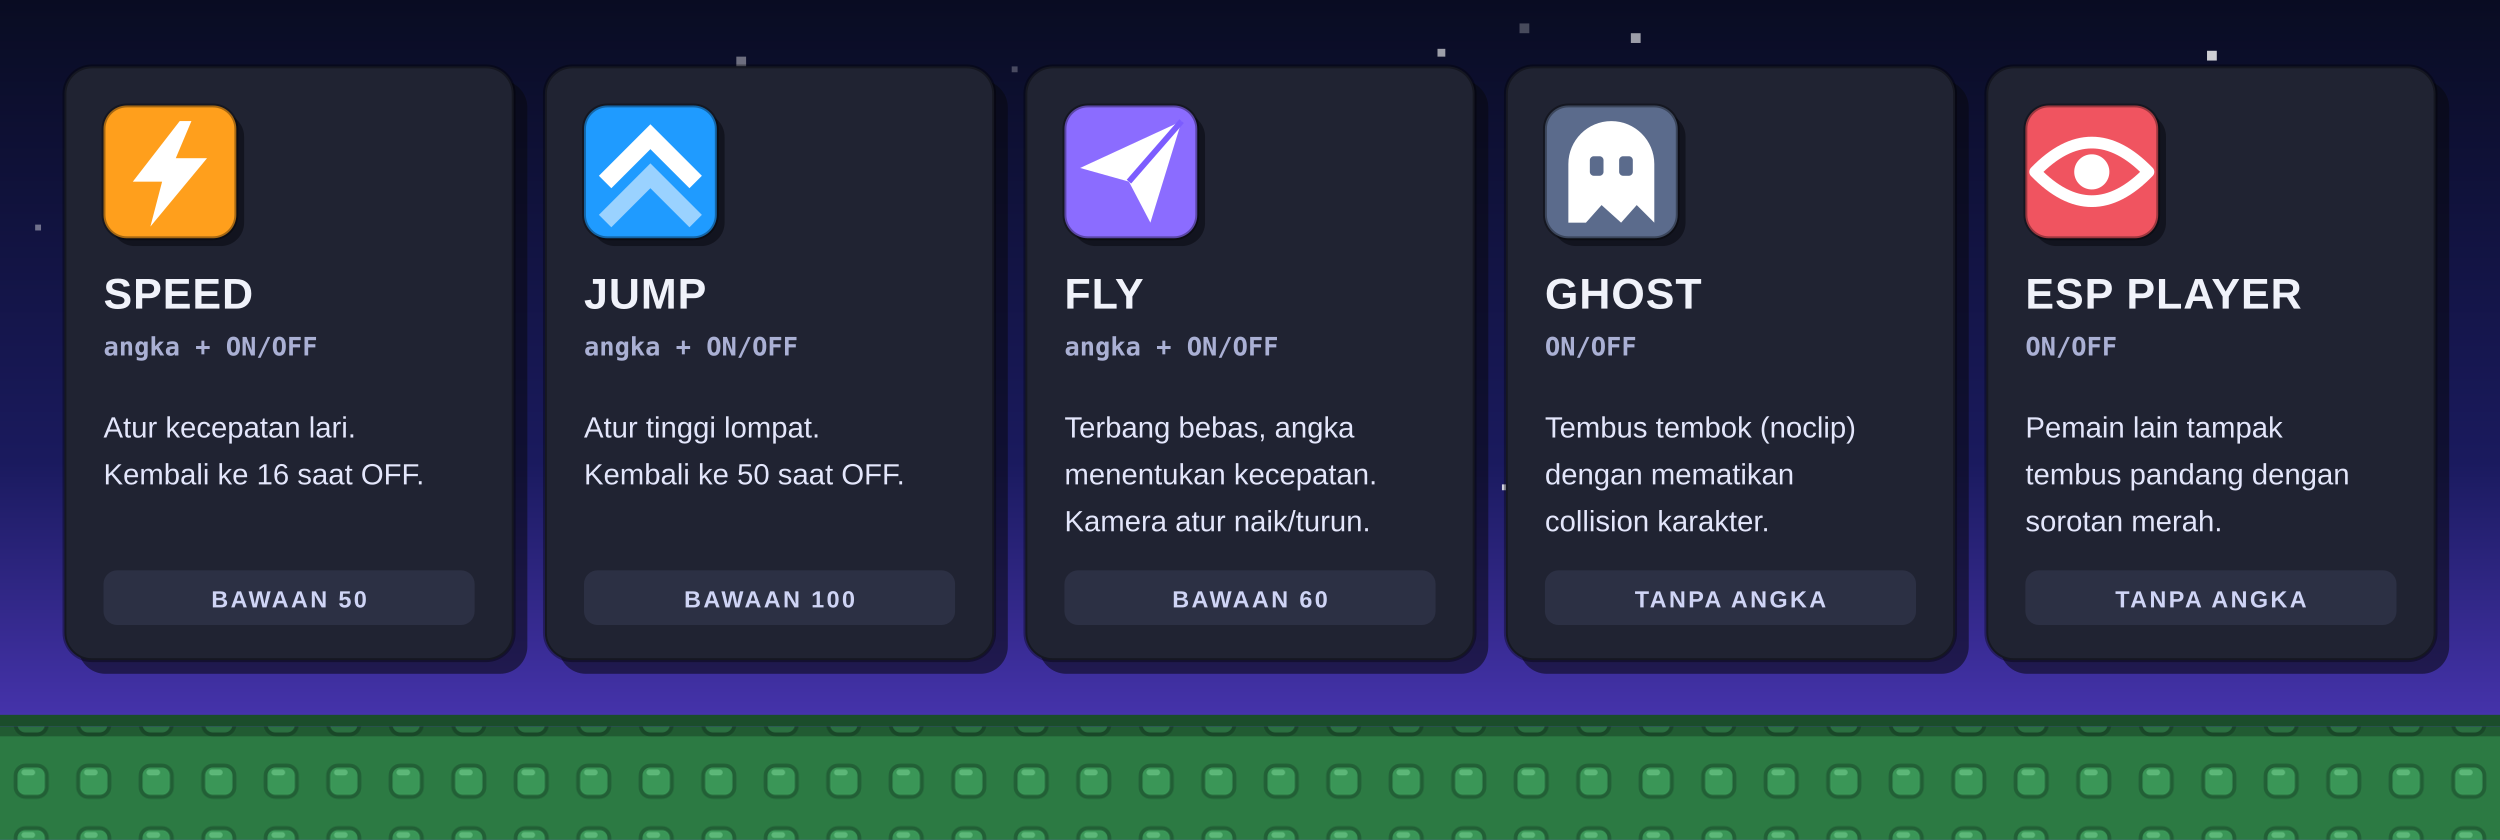
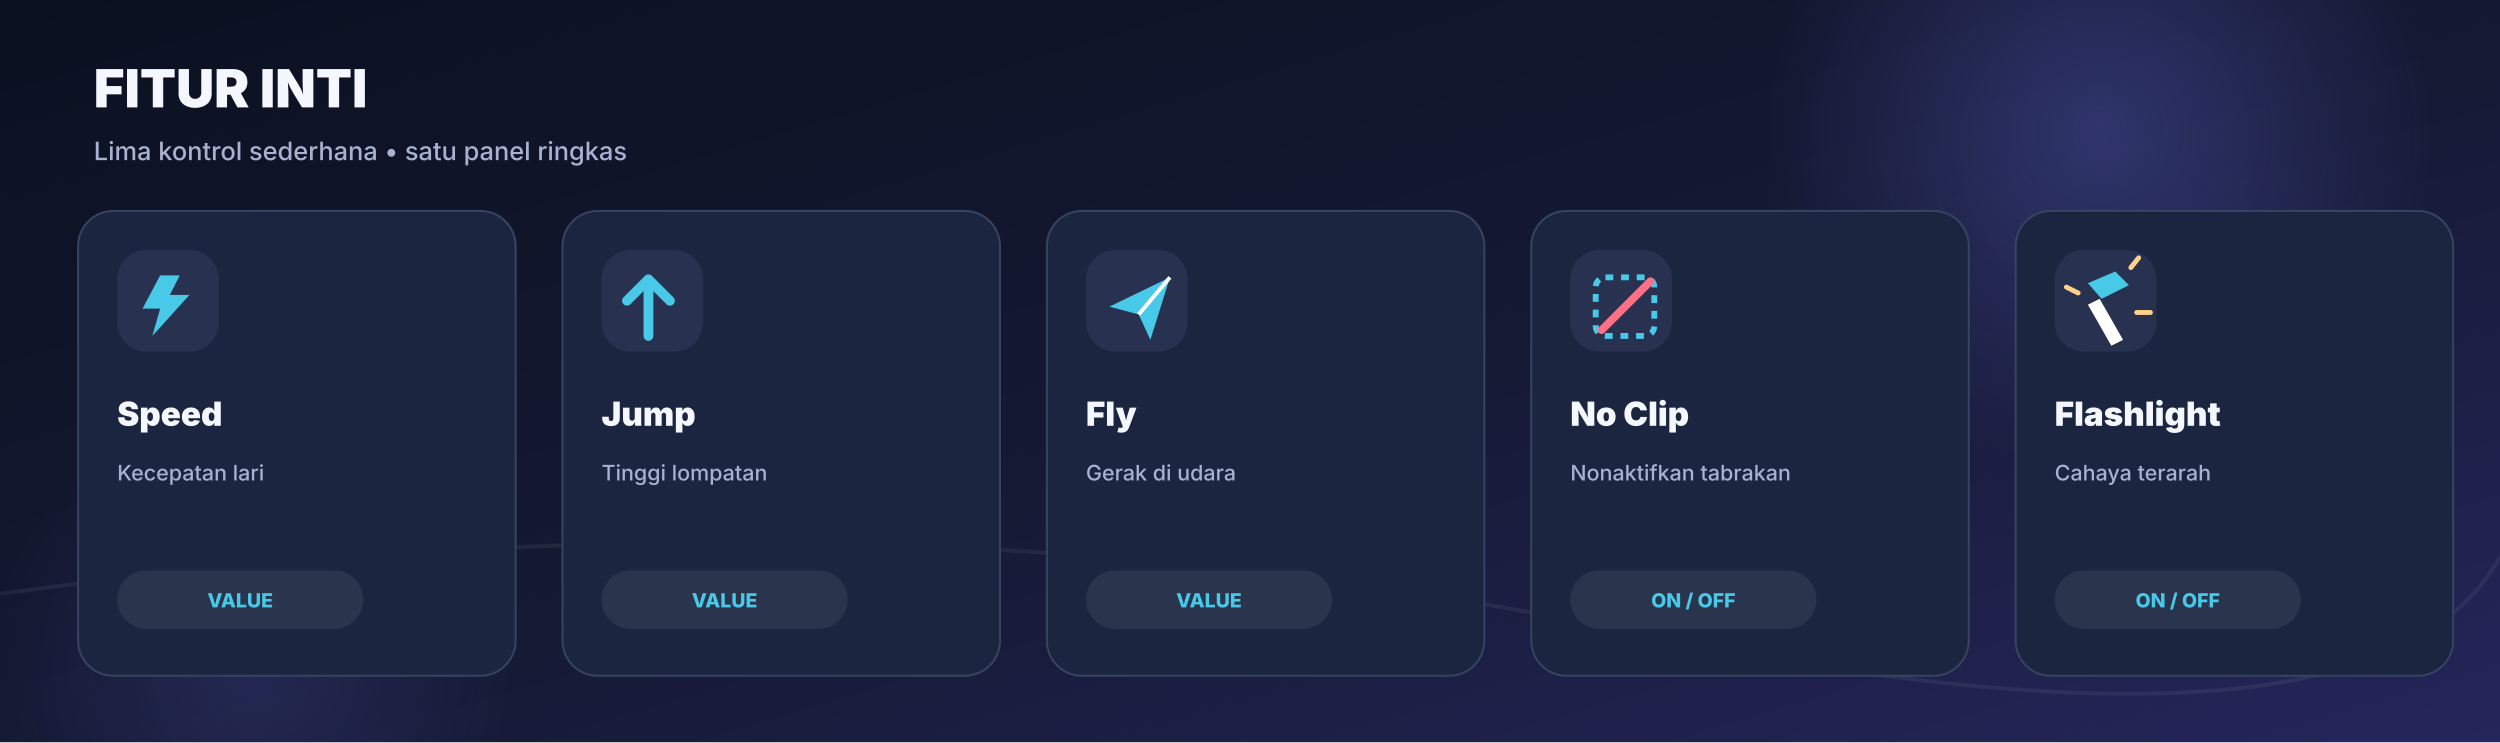
- <svg xmlns="http://www.w3.org/2000/svg" width="1280" height="430" viewBox="0 0 1280 430" role="img" aria-label="Lima fitur Livia Panel: Speed, Jump, Fly, Ghost, dan ESP Player">
+ <svg xmlns="http://www.w3.org/2000/svg" width="1280" height="380" viewBox="0 0 1280 380" role="img" aria-label="FITUR INTI">
  <defs>
-     <linearGradient id="sky" x1="0" y1="0" x2="0" y2="1">
-       <stop offset="0" stop-color="#090c22" />
-       <stop offset="0.55" stop-color="#1a1a5e" />
-       <stop offset="1" stop-color="#5a3fd0" />
+     <linearGradient id="bg" x1="0" y1="0" x2="1" y2="1">
+       <stop offset="0" stop-color="#0b1020" />
+       <stop offset=".55" stop-color="#151a35" />
+       <stop offset="1" stop-color="#25265b" />
    </linearGradient>
-     <pattern id="studs" width="32" height="32" patternUnits="userSpaceOnUse">
-       <rect width="32" height="32" fill="#2c7a43" />
-       <rect x="8" y="8" width="16" height="16" rx="5" fill="#3a9657" stroke="#226036" stroke-width="2" />
-       <rect x="11" y="10" width="7" height="3" rx="1.5" fill="#6bc486" opacity="0.7" />
-     </pattern>
+     <linearGradient id="accent" x1="0" y1="0" x2="1" y2="1">
+       <stop offset="0" stop-color="#777cff" />
+       <stop offset="1" stop-color="#48c9e8" />
+     </linearGradient>
+     <radialGradient id="glow">
+       <stop offset="0" stop-color="#777cff" stop-opacity=".28" />
+       <stop offset="1" stop-color="#777cff" stop-opacity="0" />
+     </radialGradient>
  </defs>
-   <rect x="0" y="0" width="1280" height="430" rx="0" fill="url(#sky)" />
-   <rect x="531" y="191" width="3" height="3" rx="0" fill="#ffffff" opacity="0.8" />
-   <rect x="518" y="34" width="3" height="3" rx="0" fill="#ffffff" opacity="0.25" />
-   <rect x="769" y="248" width="3" height="3" rx="0" fill="#ffffff" opacity="0.8" />
-   <rect x="1121" y="60" width="3" height="3" rx="0" fill="#ffffff" opacity="0.25" />
-   <rect x="451" y="216" width="4" height="4" rx="0" fill="#ffffff" opacity="0.4" />
-   <rect x="805" y="89" width="3" height="3" rx="0" fill="#ffffff" opacity="0.4" />
-   <rect x="919" y="72" width="3" height="3" rx="0" fill="#ffffff" opacity="0.25" />
-   <rect x="18" y="115" width="3" height="3" rx="0" fill="#ffffff" opacity="0.4" />
-   <rect x="348" y="156" width="4" height="4" rx="0" fill="#ffffff" opacity="0.4" />
-   <rect x="1112" y="112" width="3" height="3" rx="0" fill="#ffffff" opacity="0.4" />
-   <rect x="792" y="160" width="3" height="3" rx="0" fill="#ffffff" opacity="0.6" />
-   <rect x="857" y="92" width="3" height="3" rx="0" fill="#ffffff" opacity="0.6" />
-   <rect x="141" y="177" width="4" height="4" rx="0" fill="#ffffff" opacity="0.25" />
-   <rect x="1228" y="181" width="3" height="3" rx="0" fill="#ffffff" opacity="0.6" />
-   <rect x="735" y="164" width="5" height="5" rx="0" fill="#ffffff" opacity="0.6" />
-   <rect x="386" y="254" width="5" height="5" rx="0" fill="#ffffff" opacity="0.4" />
-   <rect x="124" y="139" width="3" height="3" rx="0" fill="#ffffff" opacity="0.6" />
-   <rect x="835" y="17" width="5" height="5" rx="0" fill="#ffffff" opacity="0.6" />
-   <rect x="778" y="12" width="5" height="5" rx="0" fill="#ffffff" opacity="0.25" />
-   <rect x="378" y="108" width="3" height="3" rx="0" fill="#ffffff" opacity="0.4" />
-   <rect x="954" y="184" width="4" height="4" rx="0" fill="#ffffff" opacity="0.6" />
-   <rect x="955" y="63" width="4" height="4" rx="0" fill="#ffffff" opacity="0.6" />
-   <rect x="83" y="229" width="3" height="3" rx="0" fill="#ffffff" opacity="0.4" />
-   <rect x="705" y="270" width="4" height="4" rx="0" fill="#ffffff" opacity="0.4" />
-   <rect x="704" y="149" width="3" height="3" rx="0" fill="#ffffff" opacity="0.6" />
-   <rect x="656" y="164" width="3" height="3" rx="0" fill="#ffffff" opacity="0.25" />
-   <rect x="312" y="166" width="5" height="5" rx="0" fill="#ffffff" opacity="0.4" />
-   <rect x="107" y="49" width="5" height="5" rx="0" fill="#ffffff" opacity="0.25" />
-   <rect x="494" y="184" width="4" height="4" rx="0" fill="#ffffff" opacity="0.8" />
-   <rect x="871" y="82" width="3" height="3" rx="0" fill="#ffffff" opacity="0.25" />
-   <rect x="1018" y="179" width="3" height="3" rx="0" fill="#ffffff" opacity="0.4" />
-   <rect x="1163" y="75" width="5" height="5" rx="0" fill="#ffffff" opacity="0.25" />
-   <rect x="353" y="230" width="4" height="4" rx="0" fill="#ffffff" opacity="0.4" />
-   <rect x="128" y="223" width="4" height="4" rx="0" fill="#ffffff" opacity="0.4" />
-   <rect x="936" y="94" width="5" height="5" rx="0" fill="#ffffff" opacity="0.8" />
-   <rect x="658" y="253" width="4" height="4" rx="0" fill="#ffffff" opacity="0.6" />
-   <rect x="970" y="214" width="3" height="3" rx="0" fill="#ffffff" opacity="0.25" />
-   <rect x="780" y="280" width="3" height="3" rx="0" fill="#ffffff" opacity="0.8" />
-   <rect x="701" y="100" width="3" height="3" rx="0" fill="#ffffff" opacity="0.8" />
-   <rect x="565" y="271" width="4" height="4" rx="0" fill="#ffffff" opacity="0.25" />
-   <rect x="736" y="25" width="4" height="4" rx="0" fill="#ffffff" opacity="0.6" />
-   <rect x="1153" y="151" width="5" height="5" rx="0" fill="#ffffff" opacity="0.6" />
-   <rect x="609" y="182" width="3" height="3" rx="0" fill="#ffffff" opacity="0.25" />
-   <rect x="979" y="136" width="4" height="4" rx="0" fill="#ffffff" opacity="0.6" />
-   <rect x="956" y="155" width="4" height="4" rx="0" fill="#ffffff" opacity="0.6" />
-   <rect x="568" y="184" width="5" height="5" rx="0" fill="#ffffff" opacity="0.6" />
-   <rect x="361" y="238" width="4" height="4" rx="0" fill="#ffffff" opacity="0.6" />
-   <rect x="1069" y="80" width="3" height="3" rx="0" fill="#ffffff" opacity="0.4" />
-   <rect x="749" y="252" width="4" height="4" rx="0" fill="#ffffff" opacity="0.25" />
-   <rect x="861" y="95" width="5" height="5" rx="0" fill="#ffffff" opacity="0.6" />
-   <rect x="1140" y="146" width="3" height="3" rx="0" fill="#ffffff" opacity="0.4" />
-   <rect x="335" y="233" width="3" height="3" rx="0" fill="#ffffff" opacity="0.4" />
-   <rect x="377" y="29" width="5" height="5" rx="0" fill="#ffffff" opacity="0.4" />
-   <rect x="347" y="35" width="3" height="3" rx="0" fill="#ffffff" opacity="0.25" />
-   <rect x="657" y="100" width="5" height="5" rx="0" fill="#ffffff" opacity="0.4" />
-   <rect x="1130" y="26" width="5" height="5" rx="0" fill="#ffffff" opacity="0.8" />
-   <rect x="727" y="202" width="3" height="3" rx="0" fill="#ffffff" opacity="0.4" />
-   <rect x="495" y="199" width="3" height="3" rx="0" fill="#ffffff" opacity="0.6" />
-   <rect x="0" y="366" width="1280" height="6" rx="0" fill="#1b4d2b" />
-   <rect x="0" y="372" width="1280" height="58" rx="0" fill="url(#studs)" />
-   <rect x="0" y="372" width="1280" height="5" rx="0" fill="#000" opacity="0.25" />
-   <rect x="40.0" y="41" width="230" height="304" rx="14" fill="#07080f" opacity="0.55" />
-   <rect x="33.0" y="34" width="230" height="304" rx="14" fill="#202332" stroke="#000" stroke-width="2" stroke-opacity="0.35" />
-   <rect x="57.0" y="58" width="68" height="68" rx="12" fill="#07080f" opacity="0.55" />
-   <rect x="53.0" y="54" width="68" height="68" rx="12" fill="#ff9f1c" stroke="#000" stroke-width="2" stroke-opacity="0.35" />
-   <g transform="translate(55.0,56)" fill="#fff">
-     <path d="M37 6 L13 37 H28 L22 60 L51 25 H35 L43 6 Z" />
-   </g>
-   <text x="53.0" y="158" font-family="'Segoe UI','Helvetica Neue',Arial,sans-serif" font-size="22" font-weight="900" fill="#f0f2fa" text-anchor="start" letter-spacing="0.5">SPEED</text>
-   <text x="53.0" y="182" font-family="Consolas,'SFMono-Regular',Menlo,'DejaVu Sans Mono',monospace" font-size="13" font-weight="600" fill="#aab0d4" text-anchor="start">angka + ON/OFF</text>
-   <text x="53.0" y="224" font-family="'Segoe UI','Helvetica Neue',Arial,sans-serif" font-size="15" font-weight="500" fill="#e3e6fb" text-anchor="start">Atur kecepatan lari.</text>
-   <text x="53.0" y="248" font-family="'Segoe UI','Helvetica Neue',Arial,sans-serif" font-size="15" font-weight="500" fill="#e3e6fb" text-anchor="start">Kembali ke 16 saat OFF.</text>
-   <rect x="53.0" y="292" width="190" height="28" rx="7" fill="#2c3044" />
-   <text x="148.0" y="311" font-family="'Segoe UI','Helvetica Neue',Arial,sans-serif" font-size="12" font-weight="800" fill="#cfd4f5" text-anchor="middle" letter-spacing="1.2">BAWAAN 50</text>
-   <rect x="286.0" y="41" width="230" height="304" rx="14" fill="#07080f" opacity="0.55" />
-   <rect x="279.0" y="34" width="230" height="304" rx="14" fill="#202332" stroke="#000" stroke-width="2" stroke-opacity="0.35" />
-   <rect x="303.0" y="58" width="68" height="68" rx="12" fill="#07080f" opacity="0.55" />
-   <rect x="299.0" y="54" width="68" height="68" rx="12" fill="#1f9bff" stroke="#000" stroke-width="2" stroke-opacity="0.35" />
-   <g transform="translate(301.0,56)" fill="#fff">
-     <path d="M12 34 L32 14 L52 34" fill="none" stroke="#fff" stroke-width="9" stroke-linecap="square" />
-     <path d="M12 54 L32 34 L52 54" fill="none" stroke="#fff" stroke-width="9" stroke-linecap="square" opacity="0.55" />
-   </g>
-   <text x="299.0" y="158" font-family="'Segoe UI','Helvetica Neue',Arial,sans-serif" font-size="22" font-weight="900" fill="#f0f2fa" text-anchor="start" letter-spacing="0.5">JUMP</text>
-   <text x="299.0" y="182" font-family="Consolas,'SFMono-Regular',Menlo,'DejaVu Sans Mono',monospace" font-size="13" font-weight="600" fill="#aab0d4" text-anchor="start">angka + ON/OFF</text>
-   <text x="299.0" y="224" font-family="'Segoe UI','Helvetica Neue',Arial,sans-serif" font-size="15" font-weight="500" fill="#e3e6fb" text-anchor="start">Atur tinggi lompat.</text>
-   <text x="299.0" y="248" font-family="'Segoe UI','Helvetica Neue',Arial,sans-serif" font-size="15" font-weight="500" fill="#e3e6fb" text-anchor="start">Kembali ke 50 saat OFF.</text>
-   <rect x="299.0" y="292" width="190" height="28" rx="7" fill="#2c3044" />
-   <text x="394.0" y="311" font-family="'Segoe UI','Helvetica Neue',Arial,sans-serif" font-size="12" font-weight="800" fill="#cfd4f5" text-anchor="middle" letter-spacing="1.2">BAWAAN 100</text>
-   <rect x="532.0" y="41" width="230" height="304" rx="14" fill="#07080f" opacity="0.55" />
-   <rect x="525.0" y="34" width="230" height="304" rx="14" fill="#202332" stroke="#000" stroke-width="2" stroke-opacity="0.35" />
-   <rect x="549.0" y="58" width="68" height="68" rx="12" fill="#07080f" opacity="0.55" />
-   <rect x="545.0" y="54" width="68" height="68" rx="12" fill="#8b6cff" stroke="#000" stroke-width="2" stroke-opacity="0.35" />
-   <g transform="translate(547.0,56)" fill="#fff">
-     <path d="M6 30 L58 6 L42 58 L31 37 Z" />
-     <path d="M31 37 L58 6" stroke="#7c5cff" stroke-width="3" fill="none" />
-   </g>
-   <text x="545.0" y="158" font-family="'Segoe UI','Helvetica Neue',Arial,sans-serif" font-size="22" font-weight="900" fill="#f0f2fa" text-anchor="start" letter-spacing="0.5">FLY</text>
-   <text x="545.0" y="182" font-family="Consolas,'SFMono-Regular',Menlo,'DejaVu Sans Mono',monospace" font-size="13" font-weight="600" fill="#aab0d4" text-anchor="start">angka + ON/OFF</text>
-   <text x="545.0" y="224" font-family="'Segoe UI','Helvetica Neue',Arial,sans-serif" font-size="15" font-weight="500" fill="#e3e6fb" text-anchor="start">Terbang bebas, angka</text>
-   <text x="545.0" y="248" font-family="'Segoe UI','Helvetica Neue',Arial,sans-serif" font-size="15" font-weight="500" fill="#e3e6fb" text-anchor="start">menentukan kecepatan.</text>
-   <text x="545.0" y="272" font-family="'Segoe UI','Helvetica Neue',Arial,sans-serif" font-size="15" font-weight="500" fill="#e3e6fb" text-anchor="start">Kamera atur naik/turun.</text>
-   <rect x="545.0" y="292" width="190" height="28" rx="7" fill="#2c3044" />
-   <text x="640.0" y="311" font-family="'Segoe UI','Helvetica Neue',Arial,sans-serif" font-size="12" font-weight="800" fill="#cfd4f5" text-anchor="middle" letter-spacing="1.2">BAWAAN 60</text>
-   <rect x="778.0" y="41" width="230" height="304" rx="14" fill="#07080f" opacity="0.55" />
-   <rect x="771.0" y="34" width="230" height="304" rx="14" fill="#202332" stroke="#000" stroke-width="2" stroke-opacity="0.35" />
-   <rect x="795.0" y="58" width="68" height="68" rx="12" fill="#07080f" opacity="0.55" />
-   <rect x="791.0" y="54" width="68" height="68" rx="12" fill="#5b6b8c" stroke="#000" stroke-width="2" stroke-opacity="0.35" />
-   <g transform="translate(793.0,56)" fill="#fff">
-     <path d="M10 58 V28 A22 22 0 0 1 54 28 V58 L45 49 L37 58 L27 49 L19 58 Z" />
-     <rect x="21" y="24" width="7" height="10" rx="2" fill="#5b6b8c" />
-     <rect x="36" y="24" width="7" height="10" rx="2" fill="#5b6b8c" />
-   </g>
-   <text x="791.0" y="158" font-family="'Segoe UI','Helvetica Neue',Arial,sans-serif" font-size="22" font-weight="900" fill="#f0f2fa" text-anchor="start" letter-spacing="0.5">GHOST</text>
-   <text x="791.0" y="182" font-family="Consolas,'SFMono-Regular',Menlo,'DejaVu Sans Mono',monospace" font-size="13" font-weight="600" fill="#aab0d4" text-anchor="start">ON/OFF</text>
-   <text x="791.0" y="224" font-family="'Segoe UI','Helvetica Neue',Arial,sans-serif" font-size="15" font-weight="500" fill="#e3e6fb" text-anchor="start">Tembus tembok (noclip)</text>
-   <text x="791.0" y="248" font-family="'Segoe UI','Helvetica Neue',Arial,sans-serif" font-size="15" font-weight="500" fill="#e3e6fb" text-anchor="start">dengan mematikan</text>
-   <text x="791.0" y="272" font-family="'Segoe UI','Helvetica Neue',Arial,sans-serif" font-size="15" font-weight="500" fill="#e3e6fb" text-anchor="start">collision karakter.</text>
-   <rect x="791.0" y="292" width="190" height="28" rx="7" fill="#2c3044" />
-   <text x="886.0" y="311" font-family="'Segoe UI','Helvetica Neue',Arial,sans-serif" font-size="12" font-weight="800" fill="#cfd4f5" text-anchor="middle" letter-spacing="1.2">TANPA ANGKA</text>
-   <rect x="1024.0" y="41" width="230" height="304" rx="14" fill="#07080f" opacity="0.55" />
-   <rect x="1017.0" y="34" width="230" height="304" rx="14" fill="#202332" stroke="#000" stroke-width="2" stroke-opacity="0.35" />
-   <rect x="1041.0" y="58" width="68" height="68" rx="12" fill="#07080f" opacity="0.55" />
-   <rect x="1037.0" y="54" width="68" height="68" rx="12" fill="#f05460" stroke="#000" stroke-width="2" stroke-opacity="0.35" />
-   <g transform="translate(1039.0,56)" fill="#fff">
-     <path d="M3 32 Q32 2 61 32 Q32 62 3 32 Z" fill="none" stroke="#fff" stroke-width="6" stroke-linejoin="round" />
-     <circle cx="32" cy="32" r="9" />
-   </g>
-   <text x="1037.0" y="158" font-family="'Segoe UI','Helvetica Neue',Arial,sans-serif" font-size="22" font-weight="900" fill="#f0f2fa" text-anchor="start" letter-spacing="0.5">ESP PLAYER</text>
-   <text x="1037.0" y="182" font-family="Consolas,'SFMono-Regular',Menlo,'DejaVu Sans Mono',monospace" font-size="13" font-weight="600" fill="#aab0d4" text-anchor="start">ON/OFF</text>
-   <text x="1037.0" y="224" font-family="'Segoe UI','Helvetica Neue',Arial,sans-serif" font-size="15" font-weight="500" fill="#e3e6fb" text-anchor="start">Pemain lain tampak</text>
-   <text x="1037.0" y="248" font-family="'Segoe UI','Helvetica Neue',Arial,sans-serif" font-size="15" font-weight="500" fill="#e3e6fb" text-anchor="start">tembus pandang dengan</text>
-   <text x="1037.0" y="272" font-family="'Segoe UI','Helvetica Neue',Arial,sans-serif" font-size="15" font-weight="500" fill="#e3e6fb" text-anchor="start">sorotan merah.</text>
-   <rect x="1037.0" y="292" width="190" height="28" rx="7" fill="#2c3044" />
-   <text x="1132.0" y="311" font-family="'Segoe UI','Helvetica Neue',Arial,sans-serif" font-size="12" font-weight="800" fill="#cfd4f5" text-anchor="middle" letter-spacing="1.2">TANPA ANGKA</text>
+   <rect width="1280" height="380" fill="url(#bg)" />
+   <circle cx="1075.2" cy="68.4" r="171" fill="url(#glow)" />
+   <circle cx="128" cy="342" r="133" fill="url(#glow)" opacity=".55" />
+   <path d="M0 304 Q448 243.2 832 323 T1280 285" fill="none" stroke="#ffffff" stroke-opacity=".06" stroke-width="2" />
+   <text x="48" y="55" font-family="Inter,Segoe UI,Arial,sans-serif" font-size="27" font-weight="900" fill="#f5f7ff" text-anchor="start">FITUR INTI</text>
+   <text x="48" y="82" font-family="Inter,Segoe UI,Arial,sans-serif" font-size="13" font-weight="500" fill="#a8b2d0" text-anchor="start">Lima kontrol sederhana • satu panel ringkas</text>
+   <rect x="40" y="108" width="224" height="238" rx="18" fill="#1c2540" stroke="#374461" />
+   <rect x="60" y="128" width="52" height="52" rx="15" fill="#283250" />
+   <path d="M82 141L73 158H82L78 172L97 151H87L92 141Z" fill="#48c9e8" />
+   <text x="60" y="218" font-family="Inter,Segoe UI,Arial,sans-serif" font-size="17" font-weight="900" fill="#f5f7ff" text-anchor="start">Speed</text>
+   <text x="60" y="246" font-family="Inter,Segoe UI,Arial,sans-serif" font-size="11" font-weight="500" fill="#a8b2d0" text-anchor="start">Kecepatan lari</text>
+   <rect x="60" y="292" width="126" height="30" rx="15" fill="#fff" fill-opacity=".07" />
+   <text x="123" y="311" font-family="Inter,Segoe UI,Arial,sans-serif" font-size="10" font-weight="800" fill="#48c9e8" text-anchor="middle">VALUE</text>
+   <rect x="288" y="108" width="224" height="238" rx="18" fill="#1c2540" stroke="#374461" />
+   <rect x="308" y="128" width="52" height="52" rx="15" fill="#283250" />
+   <path d="M332 172V143M321 154L332 143L343 154" fill="none" stroke="#48c9e8" stroke-width="5" stroke-linecap="round" stroke-linejoin="round" />
+   <text x="308" y="218" font-family="Inter,Segoe UI,Arial,sans-serif" font-size="17" font-weight="900" fill="#f5f7ff" text-anchor="start">Jump</text>
+   <text x="308" y="246" font-family="Inter,Segoe UI,Arial,sans-serif" font-size="11" font-weight="500" fill="#a8b2d0" text-anchor="start">Tinggi lompatan</text>
+   <rect x="308" y="292" width="126" height="30" rx="15" fill="#fff" fill-opacity=".07" />
+   <text x="371" y="311" font-family="Inter,Segoe UI,Arial,sans-serif" font-size="10" font-weight="800" fill="#48c9e8" text-anchor="middle">VALUE</text>
+   <rect x="536" y="108" width="224" height="238" rx="18" fill="#1c2540" stroke="#374461" />
+   <rect x="556" y="128" width="52" height="52" rx="15" fill="#283250" />
+   <path d="M568 157L599 142L589 174L583 161Z" fill="#48c9e8" />
+   <path d="M583 161L599 142" stroke="#fff" stroke-width="2" />
+   <text x="556" y="218" font-family="Inter,Segoe UI,Arial,sans-serif" font-size="17" font-weight="900" fill="#f5f7ff" text-anchor="start">Fly</text>
+   <text x="556" y="246" font-family="Inter,Segoe UI,Arial,sans-serif" font-size="11" font-weight="500" fill="#a8b2d0" text-anchor="start">Gerak di udara</text>
+   <rect x="556" y="292" width="126" height="30" rx="15" fill="#fff" fill-opacity=".07" />
+   <text x="619" y="311" font-family="Inter,Segoe UI,Arial,sans-serif" font-size="10" font-weight="800" fill="#48c9e8" text-anchor="middle">VALUE</text>
+   <rect x="784" y="108" width="224" height="238" rx="18" fill="#1c2540" stroke="#374461" />
+   <rect x="804" y="128" width="52" height="52" rx="15" fill="#283250" />
+   <rect x="817" y="142" width="30" height="30" rx="5" fill="none" stroke="#48c9e8" stroke-width="3" stroke-dasharray="4 4" />
+   <path d="M820 169L845 144" stroke="#fb7185" stroke-width="4" stroke-linecap="round" />
+   <text x="804" y="218" font-family="Inter,Segoe UI,Arial,sans-serif" font-size="17" font-weight="900" fill="#f5f7ff" text-anchor="start">No Clip</text>
+   <text x="804" y="246" font-family="Inter,Segoe UI,Arial,sans-serif" font-size="11" font-weight="500" fill="#a8b2d0" text-anchor="start">Nonaktifkan tabrakan</text>
+   <rect x="804" y="292" width="126" height="30" rx="15" fill="#fff" fill-opacity=".07" />
+   <text x="867" y="311" font-family="Inter,Segoe UI,Arial,sans-serif" font-size="10" font-weight="800" fill="#48c9e8" text-anchor="middle">ON / OFF</text>
+   <rect x="1032" y="108" width="224" height="238" rx="18" fill="#1c2540" stroke="#374461" />
+   <rect x="1052" y="128" width="52" height="52" rx="15" fill="#283250" />
+   <path d="M1069 145L1083 139L1090 146L1076 153Z" fill="#48c9e8" />
+   <path d="M1075 153L1087 174L1081 177L1069 156Z" fill="#fff" />
+   <path d="M1064 150L1058 147M1091 137L1095 132M1094 160L1101 160" stroke="#ffd28a" stroke-width="2.5" stroke-linecap="round" />
+   <text x="1052" y="218" font-family="Inter,Segoe UI,Arial,sans-serif" font-size="17" font-weight="900" fill="#f5f7ff" text-anchor="start">Flashlight</text>
+   <text x="1052" y="246" font-family="Inter,Segoe UI,Arial,sans-serif" font-size="11" font-weight="500" fill="#a8b2d0" text-anchor="start">Cahaya terarah</text>
+   <rect x="1052" y="292" width="126" height="30" rx="15" fill="#fff" fill-opacity=".07" />
+   <text x="1115" y="311" font-family="Inter,Segoe UI,Arial,sans-serif" font-size="10" font-weight="800" fill="#48c9e8" text-anchor="middle">ON / OFF</text>
</svg>
